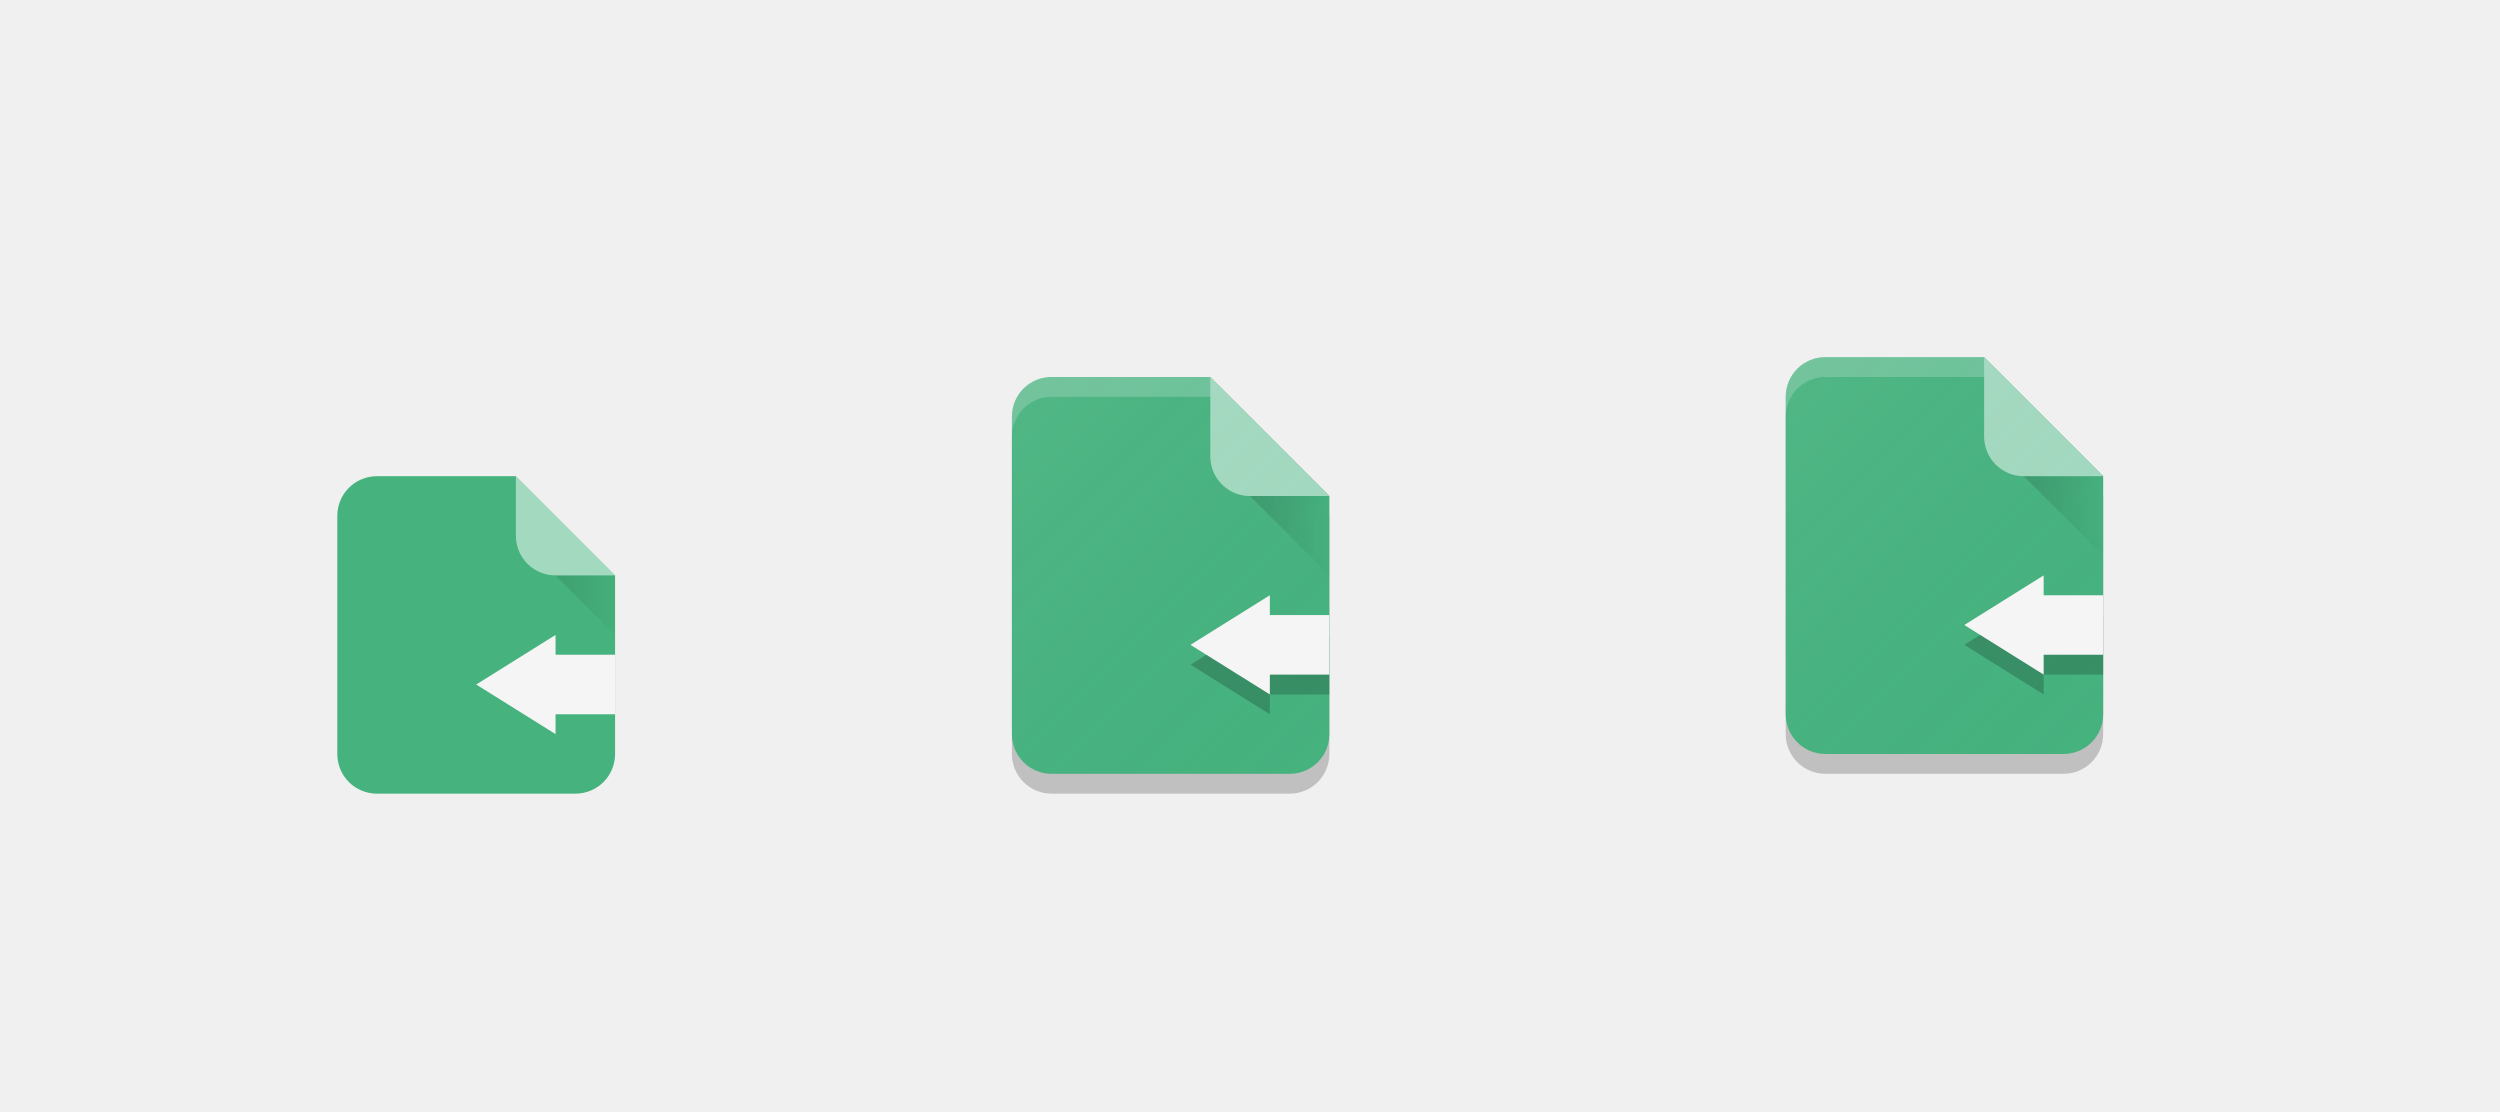
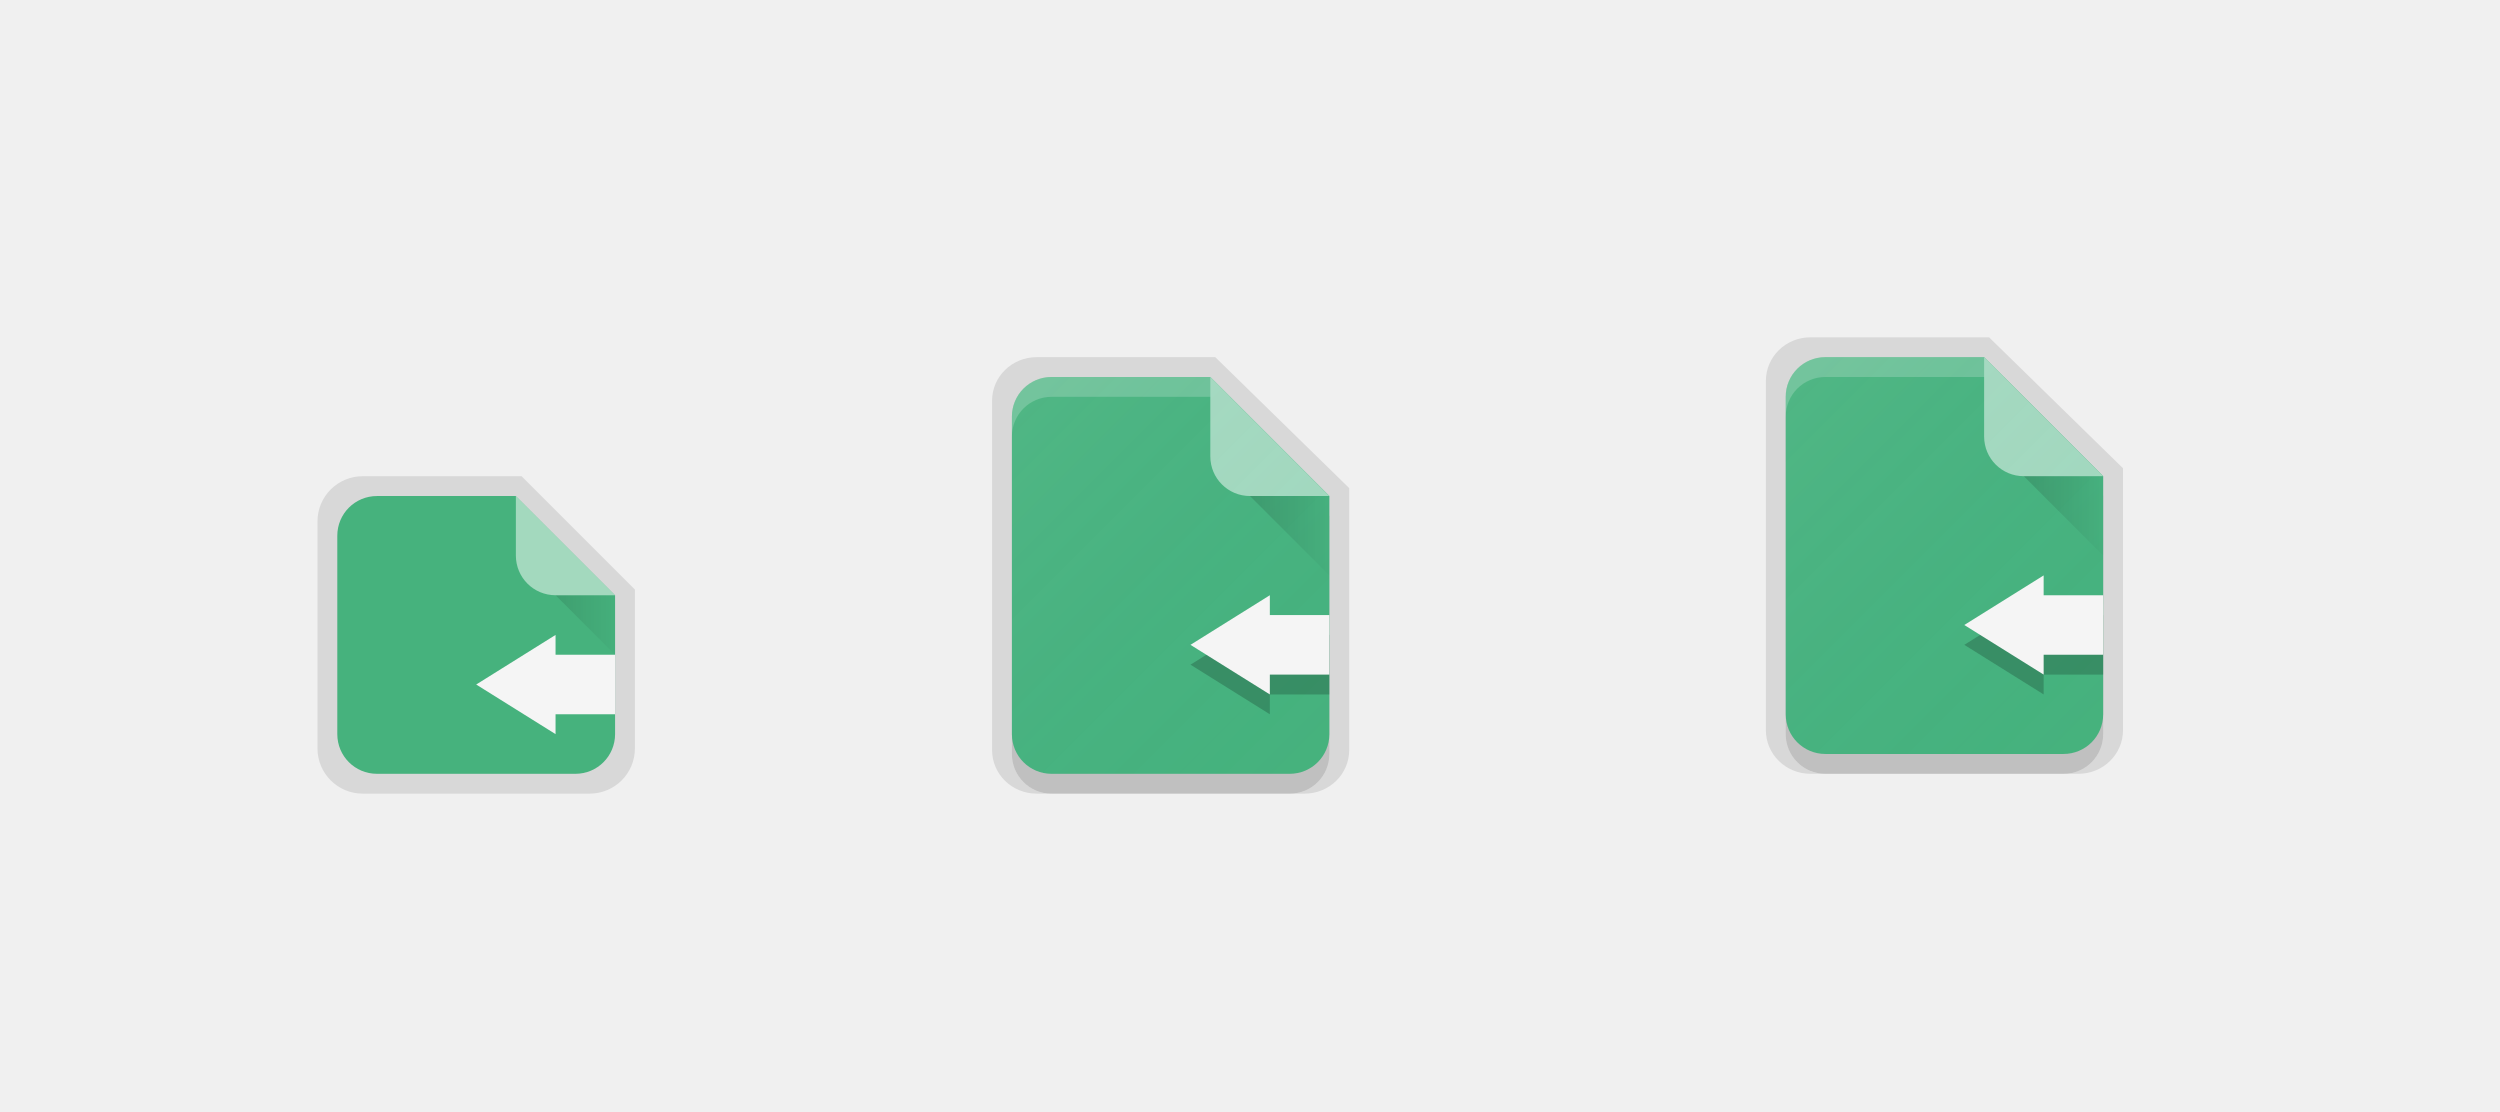
<svg xmlns="http://www.w3.org/2000/svg" xmlns:xlink="http://www.w3.org/1999/xlink" width="126" height="56" viewBox="0 0 126 56" version="1.1" id="svg1087">
  <defs id="defs1081">
    <linearGradient xlink:href="#linearGradient4730" id="linearGradient4593" gradientUnits="userSpaceOnUse" gradientTransform="matrix(0.4782599,0,0,0.4782636,47.52174,25.17187)" x1="7" y1="1011.362" x2="41" y2="1045.362" />
    <linearGradient id="linearGradient4730">
      <stop id="stop4726" offset="0" style="stop-color:#ffffff;stop-opacity:0.055" />
      <stop id="stop4728" offset="1" style="stop-color:#177ed5;stop-opacity:0;" />
    </linearGradient>
    <linearGradient xlink:href="#linearGradient5320" id="linearGradient4591" gradientUnits="userSpaceOnUse" x1="67.646" y1="514.354" x2="72.5" y2="514.354" gradientTransform="translate(-5,0.999997)" />
    <linearGradient id="linearGradient5320">
      <stop id="stop5322" offset="0" style="stop-color:#000000;stop-opacity:0.15" />
      <stop id="stop5324" offset="1" style="stop-color:#000000;stop-opacity:0;" />
    </linearGradient>
    <linearGradient xlink:href="#linearGradient4730" id="linearGradient4620" gradientUnits="userSpaceOnUse" gradientTransform="matrix(0.4782599,0,0,0.4782636,86.52174,24.17187)" x1="7" y1="1011.362" x2="41" y2="1045.362" />
-     <linearGradient xlink:href="#linearGradient5320" id="linearGradient4572" gradientUnits="userSpaceOnUse" x1="67.646" y1="514.354" x2="72.5" y2="514.354" gradientTransform="translate(-41,3.999997)" />
+     <linearGradient xlink:href="#linearGradient5320" id="linearGradient4572" gradientUnits="userSpaceOnUse" x1="67.646" y1="514.354" x2="72.5" y2="514.354" gradientTransform="translate(-41,4.999997)" />
    <linearGradient xlink:href="#linearGradient5320" id="linearGradient4584" x1="67.646" y1="514.354" x2="72.5" y2="514.354" gradientUnits="userSpaceOnUse" gradientTransform="translate(34,-3e-6)" />
  </defs>
  <g id="layer1" transform="translate(0,-641.0667)" style="display:none">
    <text y="733.323" xml:space="preserve" x="-0.993" style="font-style:normal;font-variant:normal;font-weight:normal;font-stretch:normal;line-height:0%;font-family:'DejaVu Sans';-inkscape-font-specification:'DejaVu Sans';display:inline;fill:#000000;fill-opacity:1;stroke:none;enable-background:new" id="context">
      <tspan style="font-style:normal;font-variant:normal;font-weight:normal;font-stretch:normal;font-size:18px;line-height:1.25;font-family:'DejaVu Sans';-inkscape-font-specification:'DejaVu Sans'" y="733.323" x="-0.993" id="tspan3933">actions</tspan>
    </text>
    <text y="733.323" xml:space="preserve" x="126.488" style="font-style:normal;font-variant:normal;font-weight:bold;font-stretch:normal;line-height:0%;font-family:'DejaVu Sans';-inkscape-font-specification:'DejaVu Sans Bold';text-align:start;writing-mode:lr-tb;text-anchor:start;display:inline;fill:#000000;fill-opacity:1;stroke:none;enable-background:new" id="icon-name">
      <tspan style="font-style:normal;font-variant:normal;font-weight:bold;font-stretch:normal;font-size:18px;line-height:1.25;font-family:'DejaVu Sans';-inkscape-font-specification:'DejaVu Sans Bold'" y="733.323" x="126.488" id="tspan3937">document-revert</tspan>
    </text>
    <rect style="display:inline;overflow:visible;visibility:visible;fill:#fefefe;fill-opacity:1;fill-rule:nonzero;stroke:none;stroke-width:2;marker:none;enable-background:accumulate" id="rect16x16" width="16" height="16" x="-32" y="665.067" transform="scale(-1,1)" />
    <rect style="display:inline;overflow:visible;visibility:visible;fill:#fefefe;fill-opacity:1;fill-rule:nonzero;stroke:none;stroke-width:2;marker:none;enable-background:accumulate" id="rect24x24" width="24" height="24" x="-110" y="657.067" transform="scale(-1,1)" />
    <rect transform="scale(-1,1)" y="659.067" x="-70" height="22" width="22" id="rect4495" style="display:inline;overflow:visible;visibility:visible;fill:#fefefe;fill-opacity:1;fill-rule:nonzero;stroke:none;stroke-width:1.833;marker:none;enable-background:accumulate" />
    <path style="display:inline;fill:#ffffff;fill-opacity:0.2;stroke:none;enable-background:new" d="m 59,659.067 c -6.094,0 -11,4.906 -11,11 0,0.169 0.018,0.333 0.025,0.5 0.262,-5.858 5.05,-10.5 10.975,-10.5 5.925,0 10.713,4.642 10.975,10.5 0.007,-0.167 0.025,-0.331 0.025,-0.5 0,-6.094 -4.906,-11 -11,-11 z" id="rect4613" />
    <path id="path4618" d="m 98,658.067 c -6.094,0 -11,4.906 -11,11 0,0.169 0.018,0.333 0.025,0.5 0.262,-5.858 5.05,-10.5 10.975,-10.5 5.925,0 10.713,4.642 10.975,10.5 0.008,-0.167 0.025,-0.331 0.025,-0.5 0,-6.094 -4.906,-11 -11,-11 z" style="display:inline;fill:#ffffff;fill-opacity:0.2;stroke:none;enable-background:new" />
  </g>
  <g id="layer2" style="display:inline" transform="translate(0,-488)">
+     <path style="display:inline;fill:#000000;fill-opacity:0.1;stroke:none;stroke-width:1.632;stroke-linecap:round;stroke-linejoin:round;stroke-miterlimit:4;stroke-dasharray:none;stroke-opacity:1;enable-background:new" d="M 91.25 17 C 90.004 17 89 17.98 89 19.199 L 89 19.725 L 89 36.297 L 89 36.801 C 89 38.02 90.004 39 91.25 39 L 92 39 C 90.892 39 90 38.108 90 37 L 90 21 C 90 19.892 90.892 19 92 19 L 100 19 L 106 25 L 106 37 C 106 38.108 105.108 39 104 39 L 104.75 39 C 105.996 39 107 38.02 107 36.801 L 107 36.275 L 107 23.6 L 100.25 17 L 92.881 17 L 91.25 17 z " transform="translate(0,488)" id="path858" />
    <path id="path4533" d="m 92,507 c -1.108,0 -2,0.892 -2,2 v 16 c 0,1.108 0.892,2 2,2 h 12 c 1.108,0 2,-0.892 2,-2 v -12 l -6,-6 z" style="display:inline;opacity:1;fill:#000000;fill-opacity:0.2;stroke:none" />
    <path style="display:inline;opacity:1;fill:#46b27d;fill-opacity:1;stroke:none" d="m 92,506 c -1.108,0 -2,0.892 -2,2 v 16 c 0,1.108 0.892,2 2,2 h 12 c 1.108,0 2,-0.892 2,-2 v -12 l -6,-6 z" id="rect4555" />
    <path style="display:inline;opacity:1;fill:#ffffff;fill-opacity:0.2;stroke:none" d="m 92,506 c -1.108,0 -2,0.892 -2,2 v 1 c 0,-1.108 0.892,-2 2,-2 h 9 l -1,-1 z" id="path4566" />
    <path style="display:inline;opacity:1;fill:#a3d9be;fill-opacity:1;stroke:none" d="m 106,512 -6,-6 v 4 c 0,1.108 0.892,2 2,2 z" id="rect4560" />
-     <path style="display:inline;fill:#46b27d;fill-opacity:1;fill-rule:evenodd;stroke:none;stroke-width:4.866px;stroke-linecap:butt;stroke-linejoin:miter;stroke-opacity:1;enable-background:new" d="m 19,512 c -1.108,0 -2,0.892 -2,2 v 12 c 0,1.108 0.892,2 2,2 h 1 1 1 2 3 2 c 1.108,0 2,-0.892 2,-2 v -8 -1 l -5,-5 h -1 -1 -2 -1 -1 z" id="rect4630-7-2" />
+     <path id="path882" d="M 18.286,512 C 17.019,512 16,513.019 16,514.286 V 520 525.714 C 16,526.981 17.019,528 18.286,528 h 1.143 1.143 1.143 H 24 27.429 29.714 C 30.981,528 32,526.981 32,525.714 V 520 518.857 517.714 L 26.286,512 H 25.143 24 21.714 20.571 19.429 Z" style="display:inline;fill:#000000;fill-opacity:0.1;fill-rule:evenodd;stroke:none;stroke-width:5.562px;stroke-linecap:butt;stroke-linejoin:miter;stroke-opacity:1;enable-background:new" />
+     <path style="display:inline;fill:#46b27d;fill-opacity:1;fill-rule:evenodd;stroke:none;stroke-width:4.866px;stroke-linecap:butt;stroke-linejoin:miter;stroke-opacity:1;enable-background:new" d="m 19,513 c -1.108,0 -2,0.892 -2,2 v 5 5 c 0,1.108 0.892,2 2,2 h 1 1 1 2 3 2 c 1.108,0 2,-0.892 2,-2 v -5 -1 -1 l -5,-5 h -1 -1 -2 -1 -1 z" id="rect4630-7-2" />
    <path style="display:inline;fill:url(#linearGradient4584);fill-opacity:1;stroke:none;stroke-width:1px;stroke-linecap:butt;stroke-linejoin:miter;stroke-opacity:1" d="m 102,512 4,4 v -4 h -4" id="path4576" />
-     <path style="display:inline;fill:url(#linearGradient4572);fill-opacity:1;stroke:none;stroke-width:1px;stroke-linecap:butt;stroke-linejoin:miter;stroke-opacity:1" d="m 28,517 3,3 v -2 -1 z" id="path4570" />
-     <path style="display:inline;opacity:1;fill:#ffffff;fill-opacity:0.5;stroke:none" d="m 26,512 v 3 c 0,1.108 0.892,2 2,2 h 3 z" id="path4568" />
+     <path style="display:inline;fill:url(#linearGradient4572);fill-opacity:1;stroke:none;stroke-width:1px;stroke-linecap:butt;stroke-linejoin:miter;stroke-opacity:1" d="m 28,518 3,3 v -2 -1 z" id="path4570" />
+     <path style="display:inline;opacity:1;fill:#ffffff;fill-opacity:0.5;stroke:none" d="m 26,513 v 3 c 0,1.108 0.892,2 2,2 h 3 z" id="path4568" />
    <path style="display:inline;fill:url(#linearGradient4620);fill-opacity:1;stroke:none;stroke-width:1.467;stroke-linecap:round;stroke-linejoin:round;stroke-miterlimit:4;stroke-dasharray:none;stroke-opacity:1;enable-background:new" d="m 92,506 c -1.108,0 -2,0.892 -2,2 v 0.477 15.066 V 524 c 0,1.108 0.892,2 2,2 H 93.461 102.551 104 c 1.108,0 2,-0.892 2,-2 V 523.523 512 l -6,-6 h -6.551 z" id="path4618-3" />
+     <path id="path865" d="m 52.25,506 c -1.246,0 -2.25,0.98 -2.25,2.199 v 0.525 16.572 0.504 C 50,527.02 51.004,528 52.25,528 H 53 c -1.108,0 -2,-0.892 -2,-2 v -16 c 0,-1.108 0.892,-2 2,-2 h 8 l 6,6 v 12 c 0,1.108 -0.892,2 -2,2 h 0.75 c 1.246,0 2.25,-0.98 2.25,-2.199 v -0.525 -12.676 L 61.25,506 h -7.369 z" style="display:inline;fill:#000000;fill-opacity:0.1;stroke:none;stroke-width:1.632;stroke-linecap:round;stroke-linejoin:round;stroke-miterlimit:4;stroke-dasharray:none;stroke-opacity:1;enable-background:new" />
    <path style="display:inline;opacity:1;fill:#000000;fill-opacity:0.2;stroke:none" d="m 53,508 c -1.108,0 -2,0.892 -2,2 v 16 c 0,1.108 0.892,2 2,2 h 12 c 1.108,0 2,-0.892 2,-2 v -12 l -6,-6 z" id="path4577" />
    <path id="path4579" d="m 53,507 c -1.108,0 -2,0.892 -2,2 v 16 c 0,1.108 0.892,2 2,2 h 12 c 1.108,0 2,-0.892 2,-2 v -12 l -6,-6 z" style="display:inline;opacity:1;fill:#46b27d;fill-opacity:1;stroke:none" />
    <path id="path4581" d="m 53,507 c -1.108,0 -2,0.892 -2,2 v 1 c 0,-1.108 0.892,-2 2,-2 h 9 l -1,-1 z" style="display:inline;opacity:1;fill:#ffffff;fill-opacity:0.2;stroke:none" />
    <path id="path4583" d="m 67,513 -6,-6 v 4 c 0,1.108 0.892,2 2,2 z" style="display:inline;opacity:1;fill:#a3d9be;fill-opacity:1;stroke:none" />
    <path id="path4585" d="m 63,513 4,4 v -4 h -4" style="display:inline;fill:url(#linearGradient4591);fill-opacity:1;stroke:none;stroke-width:1px;stroke-linecap:butt;stroke-linejoin:miter;stroke-opacity:1" />
    <path id="path4589" d="m 53,507 c -1.108,0 -2,0.892 -2,2 v 0.477 15.066 V 525 c 0,1.108 0.892,2 2,2 H 54.461 63.551 65 c 1.108,0 2,-0.892 2,-2 V 524.523 513 l -6,-6 h -6.551 z" style="display:inline;fill:url(#linearGradient4593);fill-opacity:1;stroke:none;stroke-width:1.467;stroke-linecap:round;stroke-linejoin:round;stroke-miterlimit:4;stroke-dasharray:none;stroke-opacity:1;enable-background:new" />
-     <path id="path871" d="m 106,522 h -3 v 1 l -4,-2.5 4,-2.5 v 1 h 3 v 3" style="fill:#000000;fill-opacity:0.2;stroke:none;stroke-width:1px;stroke-linecap:butt;stroke-linejoin:miter;stroke-opacity:1" />
-     <path style="fill:#f5f5f5;fill-opacity:1;stroke:none;stroke-width:1px;stroke-linecap:butt;stroke-linejoin:miter;stroke-opacity:1" d="m 106,521 h -3 v 1 l -4,-2.5 4,-2.5 v 1 h 3 v 3" id="path869" />
-     <path style="fill:#000000;fill-opacity:0.2;stroke:none;stroke-width:1px;stroke-linecap:butt;stroke-linejoin:miter;stroke-opacity:1" d="m 67,523 h -3 v 1 l -4,-2.5 4,-2.5 v 1 h 3 v 3" id="path873" />
-     <path id="path875" d="m 67,522 h -3 v 1 l -4,-2.5 4,-2.5 v 1 h 3 v 3" style="fill:#f5f5f5;fill-opacity:1;stroke:none;stroke-width:1px;stroke-linecap:butt;stroke-linejoin:miter;stroke-opacity:1" />
-     <path style="fill:#f5f5f5;fill-opacity:1;stroke:none;stroke-width:1px;stroke-linecap:butt;stroke-linejoin:miter;stroke-opacity:1" d="m 31,524 h -3 v 1 l -4,-2.5 4,-2.5 v 1 h 3 v 3" id="path877" />
+     <path id="path871" d="m 106,522 h -3 v 1 l -4,-2.5 4,-2.5 v 1 h 3 v 3" style="display:inline;fill:#000000;fill-opacity:0.2;stroke:none;stroke-width:1px;stroke-linecap:butt;stroke-linejoin:miter;stroke-opacity:1" />
+     <path style="display:inline;fill:#f5f5f5;fill-opacity:1;stroke:none;stroke-width:1px;stroke-linecap:butt;stroke-linejoin:miter;stroke-opacity:1" d="m 106,521 h -3 v 1 l -4,-2.5 4,-2.5 v 1 h 3 v 3" id="path869" />
+     <path style="display:inline;fill:#000000;fill-opacity:0.2;stroke:none;stroke-width:1px;stroke-linecap:butt;stroke-linejoin:miter;stroke-opacity:1" d="m 67,523 h -3 v 1 l -4,-2.5 4,-2.5 v 1 h 3 v 3" id="path873" />
+     <path id="path875" d="m 67,522 h -3 v 1 l -4,-2.5 4,-2.5 v 1 h 3 v 3" style="display:inline;fill:#f5f5f5;fill-opacity:1;stroke:none;stroke-width:1px;stroke-linecap:butt;stroke-linejoin:miter;stroke-opacity:1" />
+     <path style="display:inline;fill:#f5f5f5;fill-opacity:1;stroke:none;stroke-width:1px;stroke-linecap:butt;stroke-linejoin:miter;stroke-opacity:1" d="m 31,524 h -3 v 1 l -4,-2.5 4,-2.5 v 1 h 3 v 3" id="path877" />
  </g>
</svg>
